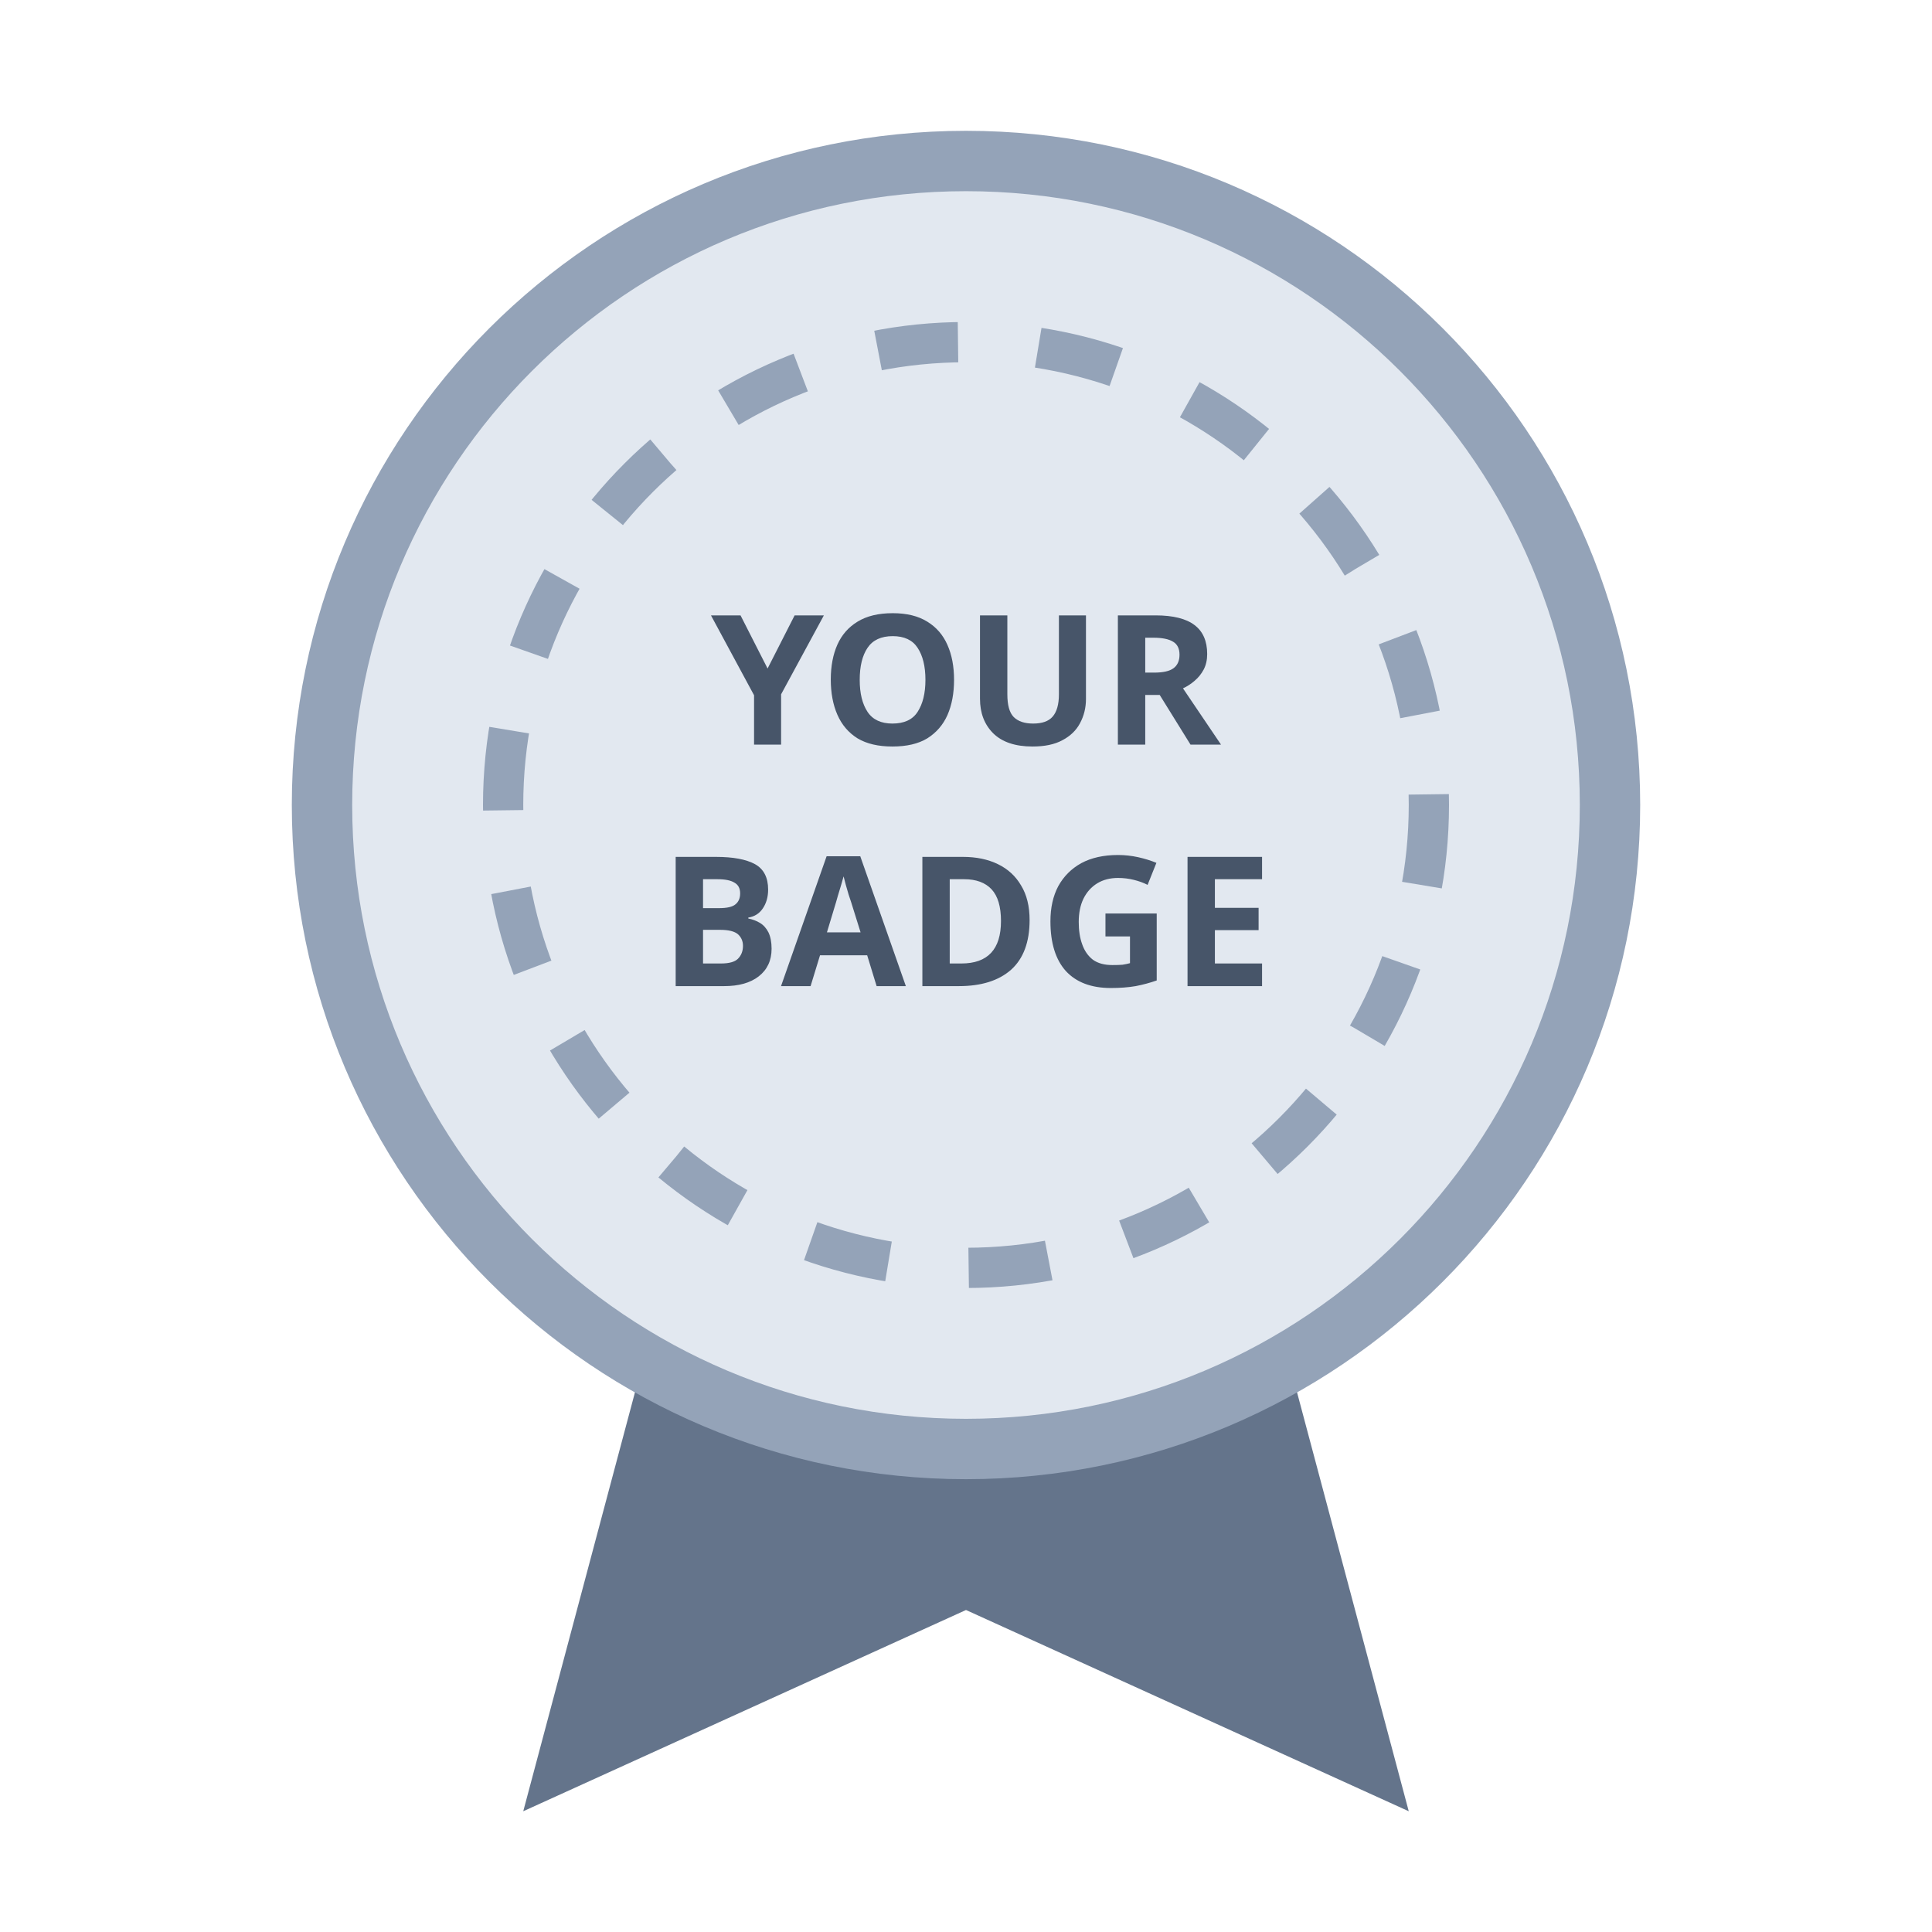
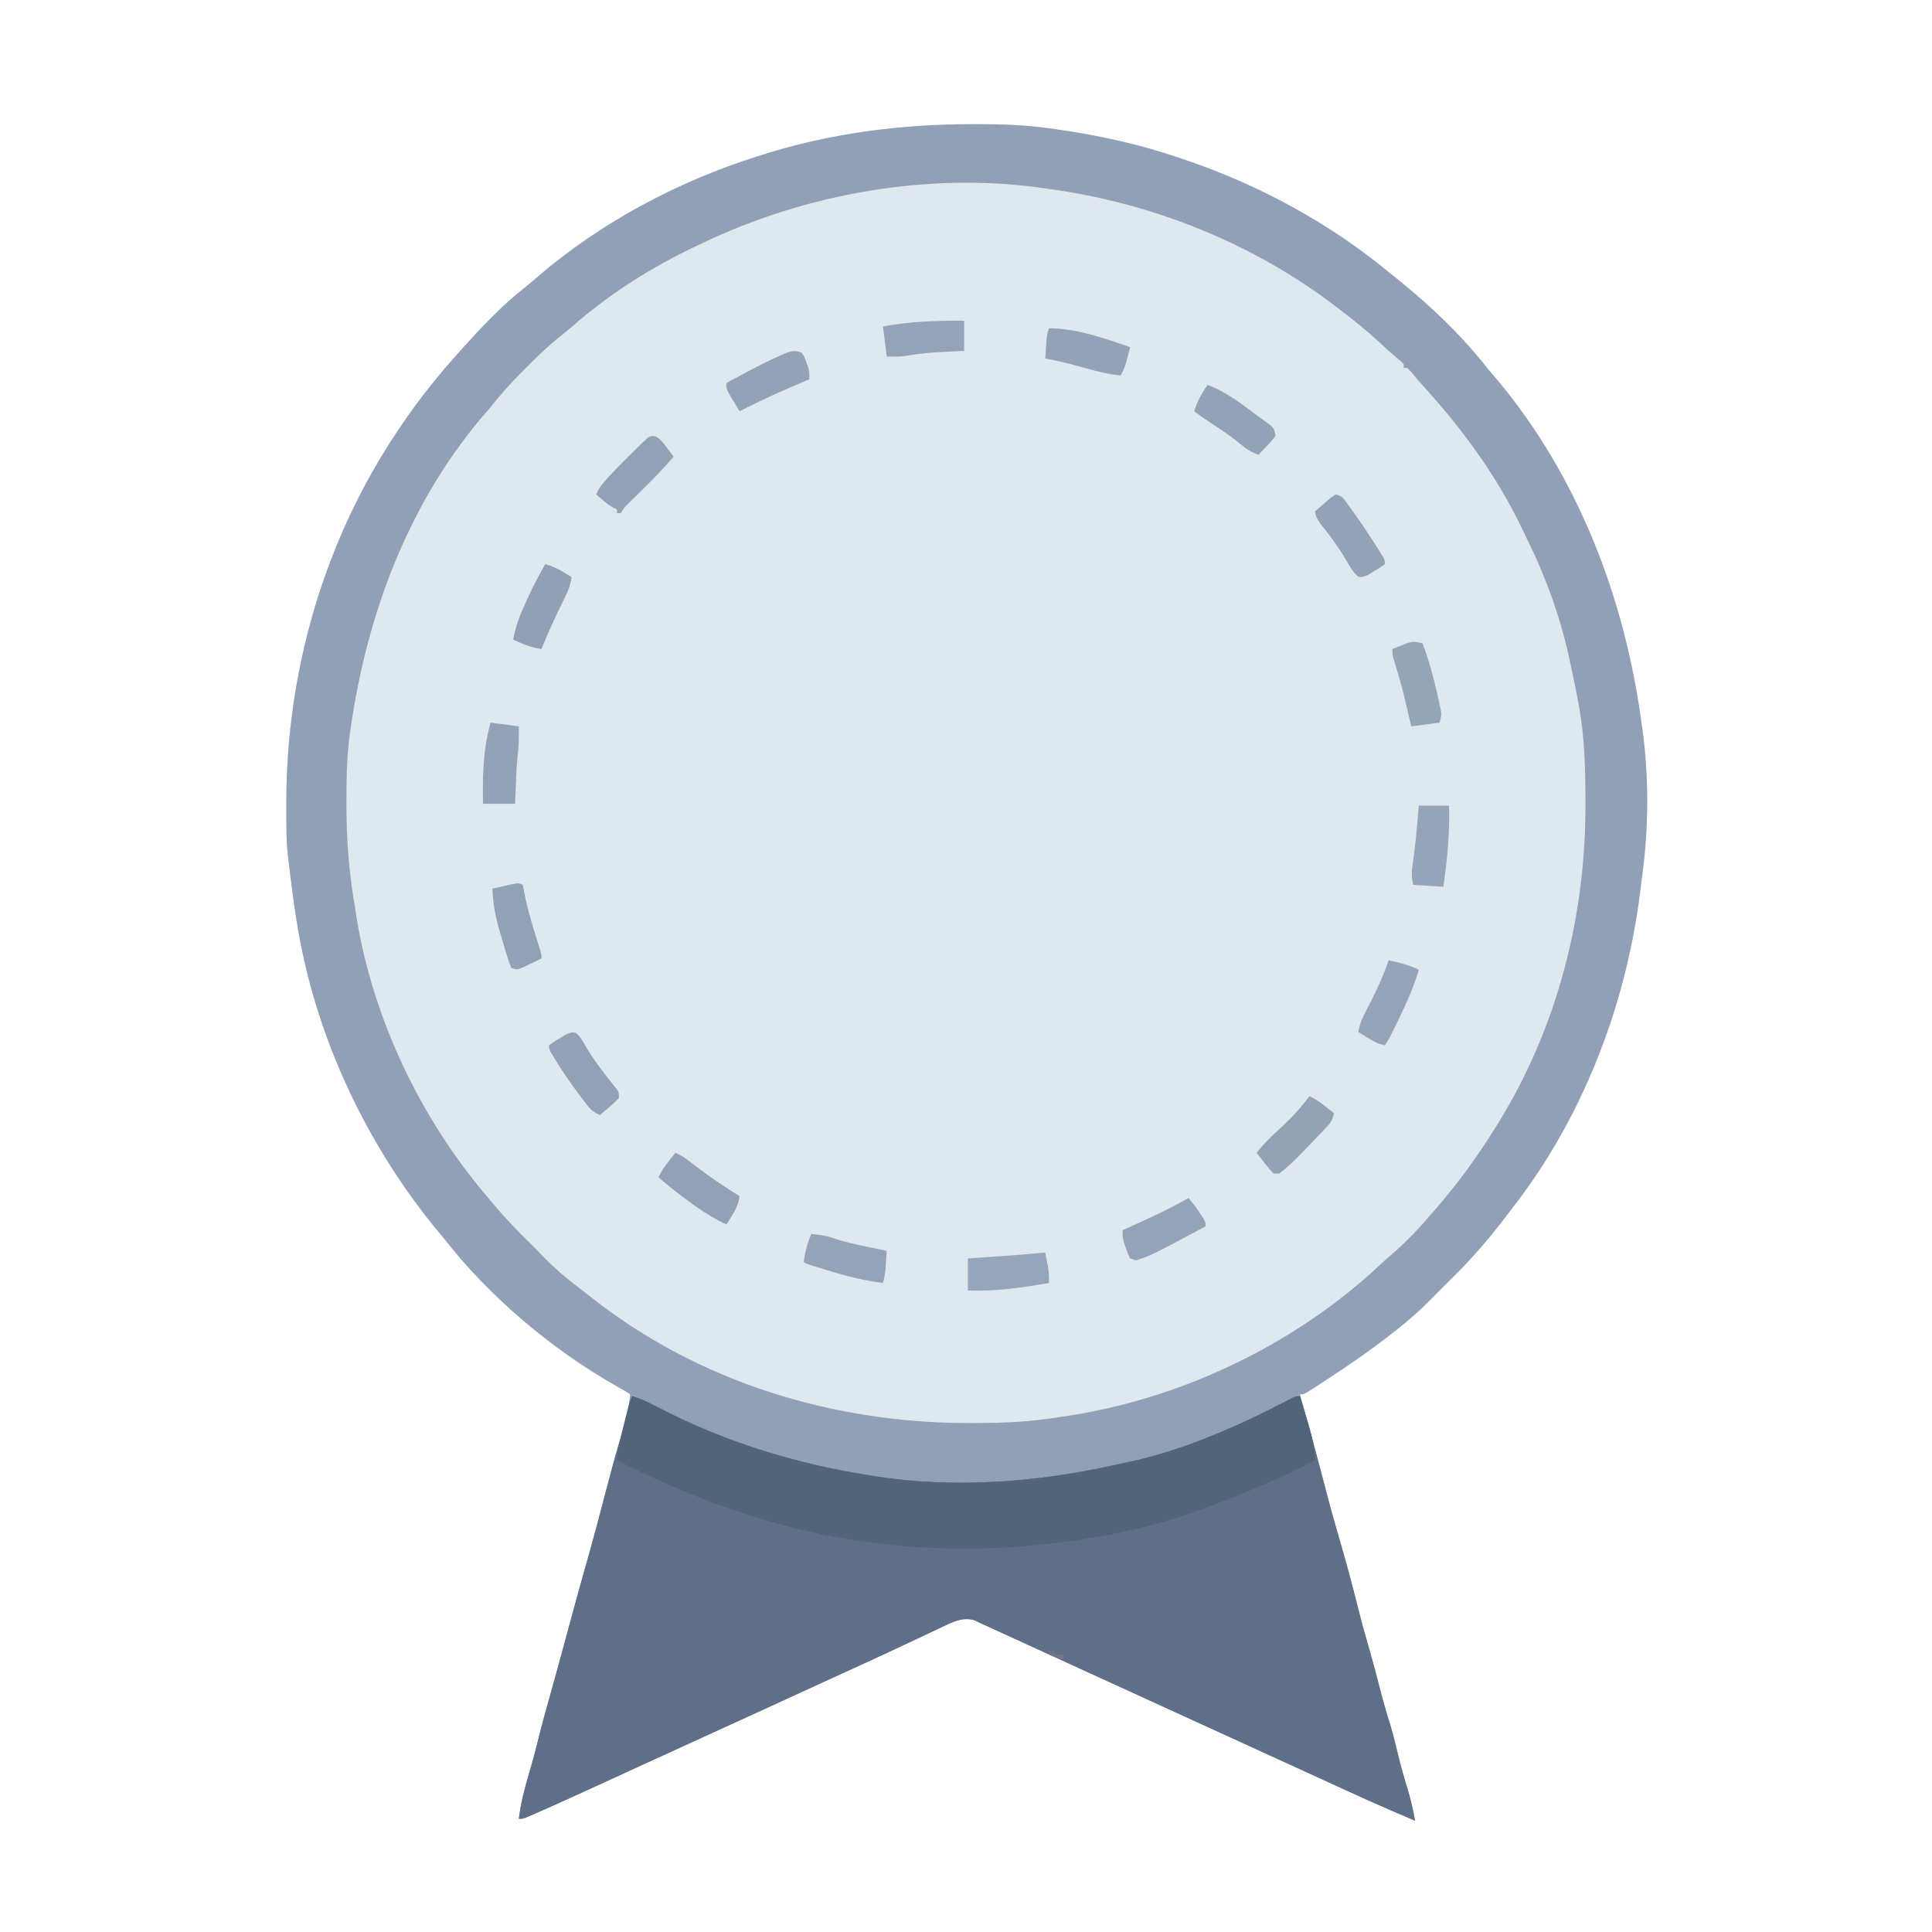
- <svg xmlns="http://www.w3.org/2000/svg" viewBox="0 0 96 96" width="96" height="96" role="img" aria-label="Credential badge placeholder">
-   <path d="M34 60 26 90l22-10 22 10-8-30z" fill="#64748B" />
-   <circle cx="48" cy="40" r="32" fill="#E2E8F0" stroke="#94A3B8" stroke-width="3" />
-   <circle cx="48" cy="40" r="23" fill="none" stroke="#94A3B8" stroke-width="2" stroke-dasharray="4 4" />
-   <text x="48" y="37" text-anchor="middle" font-family="system-ui,sans-serif" font-size="9" font-weight="800" fill="#475569">YOUR</text>
-   <text x="48" y="49" text-anchor="middle" font-family="system-ui,sans-serif" font-size="9" font-weight="800" fill="#475569">BADGE</text>
+ <svg xmlns="http://www.w3.org/2000/svg" version="1.1" width="1024" height="1024">
+   <path d="M0 0 C0.81 0 1.61 0 2.44 0 C14.96 0.03 27.28 0.43 39.69 2.19 C40.63 2.32 41.58 2.45 42.55 2.58 C65.4 5.75 87.88 10.65 109.69 18.19 C110.53 18.47 111.38 18.76 112.25 19.05 C151.5 32.41 188.76 52.65 220.69 79.19 C222.08 80.3 222.08 80.3 223.5 81.43 C241.39 95.73 258.63 112.11 272.69 130.19 C274.29 132.07 275.89 133.94 277.5 135.81 C320.3 187.12 344.86 251.54 353.69 317.19 C353.82 318.11 353.95 319.02 354.09 319.97 C357.69 345.24 357.56 373.34 354.04 398.61 C353.63 401.6 353.27 404.6 352.91 407.6 C345.34 467.63 322.24 527.44 284.69 575.19 C283.5 576.77 282.31 578.34 281.12 579.92 C271.94 592.03 261.98 603.2 251.11 613.8 C248.16 616.68 245.26 619.59 242.4 622.55 C236.5 628.58 230.33 633.99 223.69 639.19 C223.09 639.66 222.49 640.13 221.88 640.62 C210.25 649.82 198.11 658.1 185.69 666.19 C184.45 667 183.22 667.81 181.98 668.62 C174.96 673.19 174.96 673.19 172.69 673.19 C173.02 674.4 173.35 675.61 173.69 676.86 C175.24 682.49 176.77 688.12 178.31 693.75 C178.59 694.76 178.87 695.78 179.15 696.82 C182.16 707.84 185.17 718.87 188 729.94 C190.13 738.23 192.5 746.44 194.94 754.64 C197.59 763.67 199.94 772.77 202.26 781.89 C204.55 790.86 206.94 799.78 209.53 808.66 C211.7 816.12 213.64 823.64 215.58 831.16 C217.12 837.11 218.83 842.98 220.7 848.84 C222.23 854.02 223.47 859.27 224.76 864.52 C226.31 870.84 228.05 877.07 229.99 883.28 C231.59 888.52 232.68 893.81 233.69 899.19 C216.37 891.95 199.34 884.14 182.29 876.3 C175.65 873.25 169.01 870.22 162.36 867.18 C158.72 865.52 155.08 863.85 151.44 862.19 C149.98 861.52 148.52 860.85 147.06 860.19 C120.81 848.19 94.56 836.19 68.31 824.19 C67.59 823.86 66.87 823.53 66.13 823.19 C64.67 822.52 63.21 821.85 61.75 821.19 C58.12 819.53 54.5 817.87 50.88 816.22 C44.04 813.09 37.19 809.96 30.36 806.83 C27.12 805.35 23.89 803.86 20.65 802.38 C19.11 801.68 17.56 800.97 16.02 800.26 C13.88 799.28 11.74 798.3 9.6 797.32 C8.97 797.03 8.34 796.74 7.7 796.45 C6.03 795.68 4.36 794.94 2.69 794.19 C1.86 793.77 1.04 793.36 0.19 792.93 C-6.24 791.03 -12.04 794.15 -17.73 796.88 C-18.94 797.44 -18.94 797.44 -20.17 798.02 C-22.81 799.26 -25.43 800.5 -28.06 801.75 C-29.91 802.62 -31.76 803.49 -33.61 804.35 C-36.44 805.68 -39.27 807 -42.09 808.33 C-50.72 812.39 -59.39 816.36 -68.06 820.31 C-70.92 821.62 -73.78 822.92 -76.63 824.22 C-77.34 824.55 -78.05 824.87 -78.78 825.2 C-86.39 828.68 -93.99 832.17 -101.59 835.67 C-114.66 841.68 -127.74 847.66 -140.83 853.6 C-151.84 858.6 -162.83 863.63 -173.81 868.69 C-185.25 873.95 -196.68 879.2 -208.14 884.41 C-209.51 885.04 -210.89 885.67 -212.27 886.3 C-219.2 889.46 -226.14 892.58 -233.13 895.61 C-234.84 896.36 -234.84 896.36 -236.58 897.11 C-239.31 898.19 -239.31 898.19 -241.31 898.19 C-240.28 889.57 -238.06 881.48 -235.63 873.18 C-234.06 867.81 -232.57 862.44 -231.25 857 C-229.32 849.1 -227.15 841.27 -224.94 833.43 C-221.83 822.37 -218.79 811.29 -215.81 800.19 C-213.84 792.83 -211.86 785.47 -209.81 778.12 C-209.62 777.42 -209.42 776.71 -209.22 775.98 C-208.09 771.94 -206.95 767.9 -205.8 763.86 C-201.67 749.26 -197.76 734.61 -193.95 719.92 C-191.77 711.55 -189.5 703.22 -187 694.94 C-183.61 684.24 -183.61 684.24 -182.31 673.19 C-184.76 671.57 -187.18 670.15 -189.75 668.75 C-223.84 649.45 -257.33 621.15 -281.31 590.19 C-282.73 588.5 -284.14 586.81 -285.56 585.12 C-319.07 544.04 -343.84 494.01 -355.31 442.19 C-355.5 441.35 -355.68 440.51 -355.88 439.65 C-359.34 423.67 -361.35 407.41 -363.31 391.19 C-363.4 390.5 -363.49 389.81 -363.58 389.09 C-364.23 383.69 -364.49 378.36 -364.52 372.92 C-364.52 372.06 -364.53 371.2 -364.54 370.31 C-364.55 367.52 -364.56 364.73 -364.56 361.94 C-364.56 360.98 -364.56 360.02 -364.56 359.03 C-364.49 289.51 -344.25 220 -305.31 162.19 C-304.82 161.46 -304.34 160.74 -303.83 159.99 C-294.59 146.35 -284.38 133.4 -273.31 121.19 C-272.54 120.33 -271.77 119.46 -270.98 118.57 C-260.99 107.52 -250.75 96.57 -239.03 87.34 C-236.57 85.39 -234.2 83.37 -231.84 81.31 C-198.47 52.4 -157.28 30.5 -115.31 17.19 C-114.41 16.9 -113.51 16.61 -112.59 16.31 C-75.87 4.69 -38.4 -0.05 0 0 Z " fill="#DFE7EF" transform="translate(516.3125,65.8125)" data-index="1" style="opacity: 1;" />
+   <path d="M0 0 C0.81 0 1.61 0 2.44 0 C14.96 0.03 27.28 0.43 39.69 2.19 C40.63 2.32 41.58 2.45 42.55 2.58 C65.4 5.75 87.88 10.65 109.69 18.19 C110.53 18.47 111.38 18.76 112.25 19.05 C151.5 32.41 188.76 52.65 220.69 79.19 C222.08 80.3 222.08 80.3 223.5 81.43 C241.39 95.73 258.63 112.11 272.69 130.19 C274.29 132.07 275.89 133.94 277.5 135.81 C320.3 187.12 344.86 251.54 353.69 317.19 C353.82 318.11 353.95 319.02 354.09 319.97 C357.69 345.24 357.56 373.34 354.04 398.61 C353.63 401.6 353.27 404.6 352.91 407.6 C345.34 467.63 322.24 527.44 284.69 575.19 C283.5 576.77 282.31 578.34 281.12 579.92 C271.94 592.03 261.98 603.2 251.11 613.8 C248.16 616.68 245.26 619.59 242.4 622.55 C236.5 628.58 230.33 633.99 223.69 639.19 C223.09 639.66 222.49 640.13 221.88 640.62 C210.25 649.82 198.11 658.1 185.69 666.19 C184.45 667 183.22 667.81 181.98 668.62 C174.96 673.19 174.96 673.19 172.69 673.19 C173.02 674.4 173.35 675.61 173.69 676.86 C175.24 682.49 176.77 688.12 178.31 693.75 C178.59 694.76 178.87 695.78 179.15 696.82 C182.16 707.84 185.17 718.87 188 729.94 C190.13 738.23 192.5 746.44 194.94 754.64 C197.59 763.67 199.94 772.77 202.26 781.89 C204.55 790.86 206.94 799.78 209.53 808.66 C211.7 816.12 213.64 823.64 215.58 831.16 C217.12 837.11 218.83 842.98 220.7 848.84 C222.23 854.02 223.47 859.27 224.76 864.52 C226.31 870.84 228.05 877.07 229.99 883.28 C231.59 888.52 232.68 893.81 233.69 899.19 C216.37 891.95 199.34 884.14 182.29 876.3 C175.65 873.25 169.01 870.22 162.36 867.18 C158.72 865.52 155.08 863.85 151.44 862.19 C149.98 861.52 148.52 860.85 147.06 860.19 C120.81 848.19 94.56 836.19 68.31 824.19 C67.59 823.86 66.87 823.53 66.13 823.19 C64.67 822.52 63.21 821.85 61.75 821.19 C58.12 819.53 54.5 817.87 50.88 816.22 C44.04 813.09 37.19 809.96 30.36 806.83 C27.12 805.35 23.89 803.86 20.65 802.38 C19.11 801.68 17.56 800.97 16.02 800.26 C13.88 799.28 11.74 798.3 9.6 797.32 C8.97 797.03 8.34 796.74 7.7 796.45 C6.03 795.68 4.36 794.94 2.69 794.19 C1.86 793.77 1.04 793.36 0.19 792.93 C-6.24 791.03 -12.04 794.15 -17.73 796.88 C-18.94 797.44 -18.94 797.44 -20.17 798.02 C-22.81 799.26 -25.43 800.5 -28.06 801.75 C-29.91 802.62 -31.76 803.49 -33.61 804.35 C-36.44 805.68 -39.27 807 -42.09 808.33 C-50.72 812.39 -59.39 816.36 -68.06 820.31 C-70.92 821.62 -73.78 822.92 -76.63 824.22 C-77.34 824.55 -78.05 824.87 -78.78 825.2 C-86.39 828.68 -93.99 832.17 -101.59 835.67 C-114.66 841.68 -127.74 847.66 -140.83 853.6 C-151.84 858.6 -162.83 863.63 -173.81 868.69 C-185.25 873.95 -196.68 879.2 -208.14 884.41 C-209.51 885.04 -210.89 885.67 -212.27 886.3 C-219.2 889.46 -226.14 892.58 -233.13 895.61 C-234.84 896.36 -234.84 896.36 -236.58 897.11 C-239.31 898.19 -239.31 898.19 -241.31 898.19 C-240.28 889.57 -238.06 881.48 -235.63 873.18 C-234.06 867.81 -232.57 862.44 -231.25 857 C-229.32 849.1 -227.15 841.27 -224.94 833.43 C-221.83 822.37 -218.79 811.29 -215.81 800.19 C-213.84 792.83 -211.86 785.47 -209.81 778.12 C-209.62 777.42 -209.42 776.71 -209.22 775.98 C-208.09 771.94 -206.95 767.9 -205.8 763.86 C-201.67 749.26 -197.76 734.61 -193.95 719.92 C-191.77 711.55 -189.5 703.22 -187 694.94 C-183.61 684.24 -183.61 684.24 -182.31 673.19 C-184.76 671.57 -187.18 670.15 -189.75 668.75 C-223.84 649.45 -257.33 621.15 -281.31 590.19 C-282.73 588.5 -284.14 586.81 -285.56 585.12 C-319.07 544.04 -343.84 494.01 -355.31 442.19 C-355.5 441.35 -355.68 440.51 -355.88 439.65 C-359.34 423.67 -361.35 407.41 -363.31 391.19 C-363.4 390.5 -363.49 389.81 -363.58 389.09 C-364.23 383.69 -364.49 378.36 -364.52 372.92 C-364.52 372.06 -364.53 371.2 -364.54 370.31 C-364.55 367.52 -364.56 364.73 -364.56 361.94 C-364.56 360.98 -364.56 360.02 -364.56 359.03 C-364.49 289.51 -344.25 220 -305.31 162.19 C-304.82 161.46 -304.34 160.74 -303.83 159.99 C-294.59 146.35 -284.38 133.4 -273.31 121.19 C-272.54 120.33 -271.77 119.46 -270.98 118.57 C-260.99 107.52 -250.75 96.57 -239.03 87.34 C-236.57 85.39 -234.2 83.37 -231.84 81.31 C-198.47 52.4 -157.28 30.5 -115.31 17.19 C-114.41 16.9 -113.51 16.61 -112.59 16.31 C-75.87 4.69 -38.4 -0.05 0 0 Z M-144.31 63.19 C-144.99 63.51 -145.66 63.82 -146.36 64.15 C-170.49 75.49 -193.57 90 -213.55 107.68 C-215.82 109.62 -218.16 111.47 -220.49 113.33 C-226.5 118.23 -231.98 123.56 -237.44 129.06 C-238.36 129.98 -239.29 130.9 -240.24 131.84 C-246.36 137.98 -251.9 144.42 -257.31 151.19 C-258.89 153.02 -260.48 154.86 -262.06 156.69 C-300.5 202.85 -321.78 260.36 -330.31 319.19 C-330.5 320.48 -330.69 321.77 -330.89 323.1 C-332.52 334.99 -332.71 346.83 -332.69 358.81 C-332.69 359.84 -332.69 360.87 -332.69 361.93 C-332.65 379.7 -331.34 396.67 -328.31 414.19 C-327.98 416.33 -327.65 418.48 -327.32 420.62 C-318.58 474.14 -293.43 527.02 -258.31 568.19 C-257.37 569.32 -256.42 570.45 -255.48 571.58 C-249.1 579.18 -242.43 586.28 -235.31 593.19 C-232.89 595.59 -230.49 598.01 -228.13 600.48 C-221.9 606.93 -215.21 612.42 -208.08 617.84 C-206.39 619.13 -204.72 620.44 -203.05 621.75 C-146 666.72 -75.04 688.39 -3 688.44 C-1.98 688.44 -0.95 688.44 0.1 688.44 C15.54 688.42 30.44 687.8 45.69 685.19 C47.8 684.87 49.91 684.55 52.02 684.23 C111.83 674.65 170.81 646.1 215.02 604.68 C217.24 602.6 219.5 600.6 221.81 598.62 C229.37 592.06 236.22 584.81 242.69 577.19 C243.5 576.26 244.31 575.32 245.14 574.36 C256.87 560.8 267.28 546.44 276.69 531.19 C277.13 530.47 277.58 529.75 278.04 529.01 C309.14 478.52 324.2 419.63 324 360.62 C324 358.97 324 358.97 324 357.29 C323.96 341.08 323.54 325.19 320.69 309.19 C320.53 308.3 320.38 307.41 320.22 306.49 C319.32 301.43 318.29 296.41 317.17 291.39 C316.73 289.38 316.33 287.36 315.93 285.34 C311.36 263.55 303.63 241.44 293.81 221.47 C292.64 219.08 291.5 216.68 290.36 214.27 C276.9 186.15 258.64 161.39 237.7 138.42 C235.83 136.34 234.03 134.22 232.25 132.06 C231.4 131.11 230.56 130.17 229.69 129.19 C229.03 129.19 228.37 129.19 227.69 129.19 C227.69 128.53 227.69 127.87 227.69 127.19 C226.31 125.75 226.31 125.75 224.44 124.25 C220.88 121.24 217.46 118.12 214.06 114.94 C207.58 108.94 200.71 103.52 193.69 98.19 C193.11 97.74 192.54 97.3 191.94 96.84 C147.88 62.99 93.68 41.48 38.69 34.19 C37.65 34.04 37.65 34.04 36.6 33.88 C-23.92 25.14 -89.59 36.88 -144.31 63.19 Z " fill="#91A0B6" transform="translate(516.3125,65.8125)" data-index="2" style="opacity: 1;" />
+   <path d="M0 0 C4.85 1.37 9.09 3.52 13.54 5.83 C48.84 24.2 86.71 35.85 126 42 C127.21 42.19 128.41 42.39 129.65 42.59 C171.23 48.93 214.5 45.66 255.38 36.58 C257.74 36.06 260.1 35.56 262.47 35.07 C293.1 28.57 322.2 15.47 349.81 1.02 C352 0 352 0 354 0 C357.97 13.16 361.67 26.37 365.06 39.69 C367.94 50.96 370.98 62.17 374.23 73.34 C378.11 86.73 381.85 100.15 385.16 113.69 C386.83 120.48 388.74 127.2 390.7 133.92 C392.62 140.58 394.4 147.28 396.12 154 C397.91 160.95 399.83 167.81 402.01 174.65 C403.54 179.83 404.79 185.08 406.07 190.33 C407.62 196.65 409.37 202.88 411.3 209.09 C412.9 214.33 414 219.62 415 225 C397.69 217.76 380.65 209.95 363.6 202.11 C356.96 199.06 350.32 196.03 343.67 192.99 C340.03 191.33 336.39 189.66 332.75 188 C331.29 187.33 329.83 186.67 328.38 186 C302.12 174 275.88 162 249.62 150 C248.9 149.67 248.18 149.34 247.44 149 C245.98 148.33 244.52 147.67 243.06 147 C239.44 145.34 235.81 143.69 232.19 142.03 C225.35 138.9 218.51 135.77 211.67 132.64 C208.43 131.16 205.2 129.68 201.96 128.2 C200.42 127.49 198.87 126.78 197.33 126.07 C195.19 125.09 193.05 124.11 190.91 123.13 C190.29 122.84 189.66 122.56 189.01 122.26 C187.34 121.5 185.67 120.75 184 120 C183.18 119.58 182.35 119.17 181.51 118.74 C175.08 116.84 169.28 119.96 163.58 122.69 C162.77 123.07 161.97 123.44 161.14 123.83 C158.51 125.07 155.88 126.32 153.25 127.56 C151.4 128.43 149.55 129.3 147.7 130.17 C144.87 131.49 142.05 132.82 139.22 134.15 C130.59 138.2 121.93 142.17 113.25 146.12 C110.39 147.43 107.54 148.73 104.68 150.04 C103.97 150.36 103.27 150.68 102.54 151.01 C94.92 154.49 87.32 157.99 79.72 161.48 C66.66 167.49 53.58 173.48 40.48 179.42 C29.47 184.41 18.48 189.45 7.5 194.5 C-3.93 199.76 -15.37 205.01 -26.82 210.22 C-28.2 210.85 -29.58 211.48 -30.96 212.11 C-37.89 215.27 -44.83 218.39 -51.82 221.43 C-52.96 221.92 -54.1 222.42 -55.27 222.93 C-58 224 -58 224 -60 224 C-58.97 215.39 -56.75 207.3 -54.32 198.99 C-52.74 193.62 -51.26 188.25 -49.94 182.81 C-48 174.91 -45.84 167.08 -43.63 159.25 C-40.52 148.18 -37.48 137.1 -34.5 126 C-32.52 118.64 -30.54 111.28 -28.5 103.94 C-28.3 103.23 -28.11 102.52 -27.9 101.79 C-26.78 97.75 -25.64 93.71 -24.49 89.68 C-20.35 75.08 -16.45 60.43 -12.64 45.74 C-10.28 36.67 -7.76 27.66 -5.09 18.68 C-3.89 14.61 -2.76 10.54 -1.69 6.44 C-1.36 5.2 -1.04 3.96 -0.7 2.68 C-0.47 1.8 -0.24 0.91 0 0 Z " fill="#5F6F87" transform="translate(335,740)" data-index="3" />
+   <path d="M0 0 C4.85 1.37 9.09 3.52 13.54 5.83 C48.84 24.2 86.71 35.85 126 42 C127.21 42.19 128.41 42.39 129.65 42.59 C171.23 48.93 214.5 45.66 255.38 36.58 C257.74 36.06 260.1 35.56 262.47 35.07 C293.1 28.57 322.2 15.47 349.81 1.02 C352 0 352 0 354 0 C355.16 3.79 356.3 7.58 357.44 11.38 C357.93 12.97 357.93 12.97 358.42 14.59 C360.35 21.08 361.64 27.24 362 34 C341.66 44.57 320.6 53.35 299 61 C298.2 61.28 297.4 61.57 296.58 61.86 C272.89 70.13 247.89 75.14 223 78 C222.34 78.08 221.68 78.15 221 78.23 C164.06 84.76 106.63 78.9 52.46 59.86 C50.88 59.31 49.3 58.76 47.71 58.22 C36.86 54.51 26.39 50.07 15.94 45.38 C15.32 45.1 14.7 44.82 14.06 44.53 C6.62 41.19 -0.74 37.72 -8 34 C-7.32 27.02 -5.73 20.41 -4 13.62 C-3.73 12.53 -3.45 11.44 -3.17 10.32 C-1.14 2.28 -1.14 2.28 0 0 Z " fill="#52647A" transform="translate(335,740)" data-index="4" style="opacity: 1;" />
+   <path d="M0 0 C2.95 1.22 4.27 3.35 6.18 5.86 C6.89 6.78 7.59 7.7 8.32 8.65 C8.85 9.36 9.38 10.07 9.93 10.8 C4.87 16.93 -0.66 22.47 -6.32 28.05 C-8.12 29.82 -9.92 31.6 -11.71 33.38 C-12.5 34.16 -13.29 34.93 -14.1 35.73 C-16.22 37.84 -16.22 37.84 -18.07 40.8 C-18.73 40.8 -19.39 40.8 -20.07 40.8 C-20.07 40.14 -20.07 39.48 -20.07 38.8 C-20.94 38.4 -20.94 38.4 -21.83 37.99 C-24.13 36.77 -25.87 35.4 -27.82 33.67 C-28.43 33.14 -29.05 32.6 -29.68 32.04 C-30.14 31.63 -30.6 31.22 -31.07 30.8 C-29.44 26.86 -26.75 23.99 -23.88 20.92 C-23.1 20.09 -23.1 20.09 -22.31 19.24 C-18.01 14.69 -13.58 10.26 -9.07 5.92 C-8.43 5.3 -7.8 4.67 -7.15 4.03 C-6.54 3.46 -5.94 2.89 -5.32 2.31 C-4.79 1.8 -4.26 1.29 -3.71 0.76 C-2.07 -0.2 -2.07 -0.2 0 0 Z " fill="#92A2B6" transform="translate(347.0693,231.2004)" data-index="5" />
+   <path d="M0 0 C2.45 2.08 3.69 4.31 5.26 7.11 C9.15 13.83 13.76 19.85 18.61 25.9 C19.15 26.59 19.7 27.28 20.26 28 C20.76 28.61 21.25 29.22 21.76 29.86 C22.82 31.55 22.82 31.55 22.82 34.55 C20.64 36.81 20.64 36.81 17.82 39.24 C16.9 40.05 15.97 40.85 15.01 41.69 C13.93 42.61 13.93 42.61 12.82 43.55 C9.74 42.21 7.98 40.86 5.94 38.2 C5.42 37.52 4.9 36.84 4.36 36.14 C3.81 35.41 3.26 34.68 2.7 33.93 C2.13 33.18 1.57 32.43 0.98 31.65 C-2.9 26.45 -6.54 21.12 -9.99 15.61 C-10.41 14.93 -10.84 14.25 -11.28 13.55 C-14.18 8.82 -14.18 8.82 -14.18 6.55 C-11.69 4.75 -11.69 4.75 -8.43 2.8 C-7.36 2.15 -6.29 1.49 -5.19 0.82 C-2.18 -0.45 -2.18 -0.45 0 0 Z " fill="#92A1B5" transform="translate(305.1758,547.4492)" data-index="6" />
+   <path d="M0 0 C3.28 1.49 5.93 3.39 8.75 5.62 C9.55 6.26 10.35 6.89 11.17 7.54 C11.78 8.02 12.38 8.5 13 9 C12.41 12.28 11.41 13.99 9.12 16.39 C8.24 17.33 8.24 17.33 7.34 18.28 C6.71 18.93 6.08 19.58 5.44 20.25 C4.48 21.25 4.48 21.25 3.51 22.28 C1.68 24.19 -0.16 26.1 -2 28 C-2.82 28.85 -3.65 29.71 -4.5 30.59 C-8.15 34.3 -11.82 37.89 -16 41 C-16.99 41 -17.98 41 -19 41 C-21.26 38.59 -21.26 38.59 -23.69 35.5 C-24.5 34.48 -25.3 33.46 -26.14 32.41 C-26.75 31.61 -27.37 30.82 -28 30 C-24.35 25.44 -20.41 21.46 -16.06 17.56 C-10.06 12.16 -4.8 6.49 0 0 Z " fill="#94A2B6" transform="translate(694,581)" data-index="7" />
+   <path d="M0 0 C3.34 1.11 3.81 1.72 5.79 4.47 C6.31 5.2 6.84 5.93 7.38 6.68 C8.21 7.86 8.21 7.86 9.06 9.06 C9.63 9.86 10.21 10.66 10.79 11.49 C14.61 16.9 18.29 22.39 21.81 28 C22.45 29.01 22.45 29.01 23.1 30.05 C26 34.74 26 34.74 26 37 C23.52 38.8 23.52 38.8 20.25 40.75 C19.18 41.4 18.12 42.06 17.02 42.73 C14 44 14 44 11.9 43.66 C9.01 41.14 7.28 37.97 5.38 34.69 C1.33 27.93 -3.1 21.78 -8.07 15.67 C-9.79 13.29 -10.61 11.87 -11 9 C-9.24 7.47 -7.47 5.95 -5.69 4.44 C-4.7 3.59 -3.72 2.74 -2.7 1.87 C-1.81 1.25 -0.92 0.64 0 0 Z " fill="#93A2B6" transform="translate(708,262)" data-index="8" />
+   <path d="M0 0 C4.25 0.39 8.02 0.91 12.03 2.38 C17.61 4.29 23.3 5.48 29.06 6.69 C30.12 6.91 31.18 7.14 32.26 7.37 C34.84 7.92 37.42 8.46 40 9 C39.86 11.08 39.71 13.17 39.56 15.25 C39.48 16.41 39.4 17.57 39.32 18.77 C39.07 21.33 38.66 23.53 38 26 C28.63 24.82 19.83 22.72 10.81 19.94 C9.6 19.57 8.39 19.21 7.14 18.83 C-1.64 16.18 -1.64 16.18 -4 15 C-3.43 9.55 -2.05 5.09 0 0 Z " fill="#94A3B8" transform="translate(430,654)" data-index="9" />
+   <path d="M0 0 C5.28 0 10.56 0 16 0 C16.46 14.58 15.07 28.57 13 43 C7.72 42.67 2.44 42.34 -3 42 C-3.93 37.37 -3.9 35.09 -3.19 30.56 C-2.19 23.74 -1.48 16.93 -0.88 10.06 C-0.79 9.07 -0.7 8.08 -0.61 7.06 C-0.4 4.71 -0.2 2.35 0 0 Z " fill="#95A4B9" transform="translate(752,427)" data-index="10" />
+   <path d="M0 0 C3.31 8.93 5.82 17.89 7.88 27.19 C8.1 28.19 8.33 29.19 8.56 30.23 C8.77 31.18 8.97 32.13 9.18 33.11 C9.36 33.95 9.55 34.8 9.73 35.67 C10 38 10 38 9 42 C1.58 42.99 1.58 42.99 -6 44 C-6.39 42.35 -6.77 40.69 -7.17 38.99 C-10.78 23.49 -10.78 23.49 -15.34 8.26 C-16 6 -16 6 -16 3 C-14.28 2.3 -12.55 1.61 -10.81 0.94 C-9.85 0.55 -8.89 0.17 -7.89 -0.22 C-4.79 -1.06 -3.05 -0.89 0 0 Z " fill="#95A5B8" transform="translate(754,341)" data-index="11" />
+   <path d="M0 0 C10.12 3.64 19.19 10.99 27.81 17.31 C28.51 17.82 29.21 18.32 29.93 18.84 C30.58 19.32 31.23 19.8 31.89 20.3 C32.47 20.73 33.05 21.15 33.64 21.59 C35.35 23.36 35.77 24.56 36 27 C34.13 29.58 34.13 29.58 31.56 32.25 C30.72 33.14 29.87 34.03 29 34.95 C28.34 35.63 27.68 36.3 27 37 C23.24 35.68 20.64 34.08 17.62 31.5 C12.12 26.97 6.28 23.1 0.32 19.2 C-2.19 17.53 -4.62 15.85 -7 14 C-5.54 8.69 -3.02 4.54 0 0 Z " fill="#92A2B7" transform="translate(640,204)" data-index="12" />
+   <path d="M0 0 C0.34 1.73 0.67 3.46 1 5.19 C1.19 6.15 1.37 7.11 1.56 8.11 C1.97 10.8 2.03 13.28 2 16 C-12.47 18.51 -26.3 20.53 -41 20 C-41 14.39 -41 8.78 -41 3 C-39.06 2.87 -37.12 2.73 -35.12 2.6 C-32.56 2.42 -30 2.24 -27.44 2.06 C-25.52 1.93 -25.52 1.93 -23.57 1.8 C-22.33 1.71 -21.09 1.62 -19.81 1.54 C-18.67 1.46 -17.54 1.38 -16.36 1.3 C-1.31 -0.03 -1.31 -0.03 0 0 Z " fill="#96A5B9" transform="translate(554,664)" data-index="13" style="opacity: 1;" />
+   <path d="M0 0 C2.71 1.28 5.04 2.67 7.4 4.5 C8.04 4.99 8.67 5.48 9.33 5.99 C10.01 6.51 10.68 7.03 11.38 7.56 C18.67 13.12 26.2 18.17 34 23 C33.42 27.06 32.11 29.85 29.94 33.31 C29.39 34.2 28.84 35.08 28.28 35.99 C27.86 36.65 27.43 37.32 27 38 C21.15 35.23 15.94 32.09 10.69 28.31 C9.95 27.79 9.22 27.27 8.46 26.73 C2.43 22.4 -3.35 17.83 -9 13 C-7.51 9.72 -5.61 7.07 -3.38 4.25 C-2.74 3.45 -2.11 2.65 -1.46 1.83 C-0.98 1.22 -0.5 0.62 0 0 Z " fill="#92A1B6" transform="translate(358,611)" data-index="14" style="opacity: 1;" />
+   <path d="M0 0 C5.69 1.1 10.75 2.54 16 5 C13.34 13.75 9.9 21.86 5.88 30.06 C5.34 31.18 4.8 32.29 4.25 33.44 C0.32 41.53 0.32 41.53 -2 45 C-5.57 44.34 -8.18 42.84 -11.25 40.94 C-12.14 40.39 -13.03 39.84 -13.95 39.28 C-14.63 38.86 -15.3 38.43 -16 38 C-15.39 33.38 -13.45 29.64 -11.31 25.56 C-7.06 17.28 -2.95 8.85 0 0 Z " fill="#94A3B8" transform="translate(736,509)" data-index="15" />
+   <path d="M0 0 C14.71 0.06 29.22 5.26 43 10 C42.55 11.75 42.09 13.5 41.62 15.25 C41.37 16.22 41.11 17.2 40.85 18.2 C40.1 20.66 39.23 22.76 38 25 C31.46 24.38 25.43 22.87 19.12 21.06 C12.12 19.07 5.16 17.32 -2 16 C-1.86 13.9 -1.71 11.79 -1.56 9.69 C-1.48 8.52 -1.4 7.34 -1.32 6.14 C-1 3 -1 3 0 0 Z " fill="#93A2B6" transform="translate(556,174)" data-index="16" />
+   <path d="M0 0 C5.31 1.46 9.46 3.98 14 7 C13.41 10.54 12.47 13.44 10.89 16.66 C10.47 17.53 10.04 18.4 9.61 19.3 C9.16 20.21 8.71 21.12 8.25 22.06 C4.58 29.62 1.08 37.18 -2 45 C-7.58 44.23 -11.96 42.37 -17 40 C-15.67 32.78 -13.3 26.64 -10.19 20 C-9.76 19.07 -9.34 18.13 -8.9 17.17 C-6.18 11.29 -3.23 5.61 0 0 Z " fill="#91A0B4" transform="translate(289,299)" data-index="17" />
+   <path d="M0 0 C0.48 1.86 0.85 3.74 1.19 5.62 C2.8 13.71 5.19 21.49 7.66 29.35 C8.11 30.8 8.11 30.8 8.57 32.27 C8.85 33.13 9.12 33.99 9.41 34.88 C10 37 10 37 10 39 C7.9 40.03 5.8 41.05 3.69 42.06 C2.52 42.63 1.34 43.2 0.14 43.79 C-3 45 -3 45 -6 44 C-7.15 41.32 -7.15 41.32 -8.23 37.76 C-8.42 37.13 -8.61 36.49 -8.81 35.83 C-9.22 34.48 -9.62 33.12 -10.02 31.77 C-10.61 29.73 -11.23 27.7 -11.86 25.67 C-14.22 17.81 -15.74 10.24 -16 2 C-13.71 1.47 -11.42 0.95 -9.12 0.44 C-7.85 0.15 -6.57 -0.14 -5.26 -0.44 C-2 -1 -2 -1 0 0 Z " fill="#92A2B6" transform="translate(277,469)" data-index="18" />
+   <path d="M0 0 C1.36 2.14 1.36 2.14 2.31 4.81 C2.64 5.69 2.96 6.56 3.3 7.46 C4 10 4 10 4 14 C3.45 14.23 2.9 14.46 2.33 14.7 C-9.67 19.73 -21.45 25 -33 31 C-34.17 29.07 -35.34 27.13 -36.5 25.19 C-37.15 24.11 -37.8 23.03 -38.47 21.92 C-40 19 -40 19 -40 16 C-19.69 5.11 -19.69 5.11 -11 1.25 C-9.95 0.78 -8.9 0.31 -7.81 -0.17 C-4.64 -1.11 -3.06 -1.27 0 0 Z " fill="#93A2B7" transform="translate(425,187)" data-index="19" />
+   <path d="M0 0 C2.43 2.97 4.71 5.94 6.75 9.19 C7.18 9.86 7.61 10.54 8.05 11.23 C9 13 9 13 9 15 C-20.28 30.6 -20.28 30.6 -28 33 C-28.99 32.67 -29.98 32.34 -31 32 C-32.17 29.64 -32.17 29.64 -33.19 26.69 C-33.53 25.72 -33.88 24.76 -34.23 23.76 C-35 21 -35 21 -35 17 C-34.47 16.77 -33.95 16.54 -33.4 16.3 C-22.01 11.3 -10.88 6.05 0 0 Z " fill="#93A3B8" transform="translate(630,635)" data-index="20" />
+   <path d="M0 0 C7.43 0.99 7.43 0.99 15 2 C15.07 7.69 15.01 13.06 14.26 18.71 C13.74 23.29 13.62 27.9 13.44 32.5 C13.39 33.51 13.35 34.53 13.31 35.57 C13.2 38.05 13.1 40.52 13 43 C7.39 43 1.78 43 -4 43 C-4.15 34.05 -4.11 25.33 -3.12 16.44 C-3.05 15.71 -2.97 14.99 -2.89 14.24 C-2.3 9.37 -1.27 4.74 0 0 Z " fill="#93A2B7" transform="translate(260,383)" data-index="21" />
+   <path d="M0 0 C0 5.28 0 10.56 0 16 C-1.28 16.05 -2.56 16.1 -3.88 16.15 C-13.01 16.53 -21.94 17.06 -30.96 18.6 C-34 19 -34 19 -41 19 C-41.66 13.72 -42.32 8.44 -43 3 C-28.56 0.42 -14.63 -0.14 0 0 Z " fill="#94A3B7" transform="translate(511,170)" data-index="22" />
+   <path d="M0 0 C0.99 0 1.98 0 3 0 C3 0.66 3 1.32 3 2 C4.65 2 6.3 2 8 2 C8 2.99 8 3.98 8 5 C5.36 4.01 2.72 3.02 0 2 C0 1.34 0 0.68 0 0 Z " fill="#6E7987" transform="translate(556,875)" data-index="23" />
</svg>
